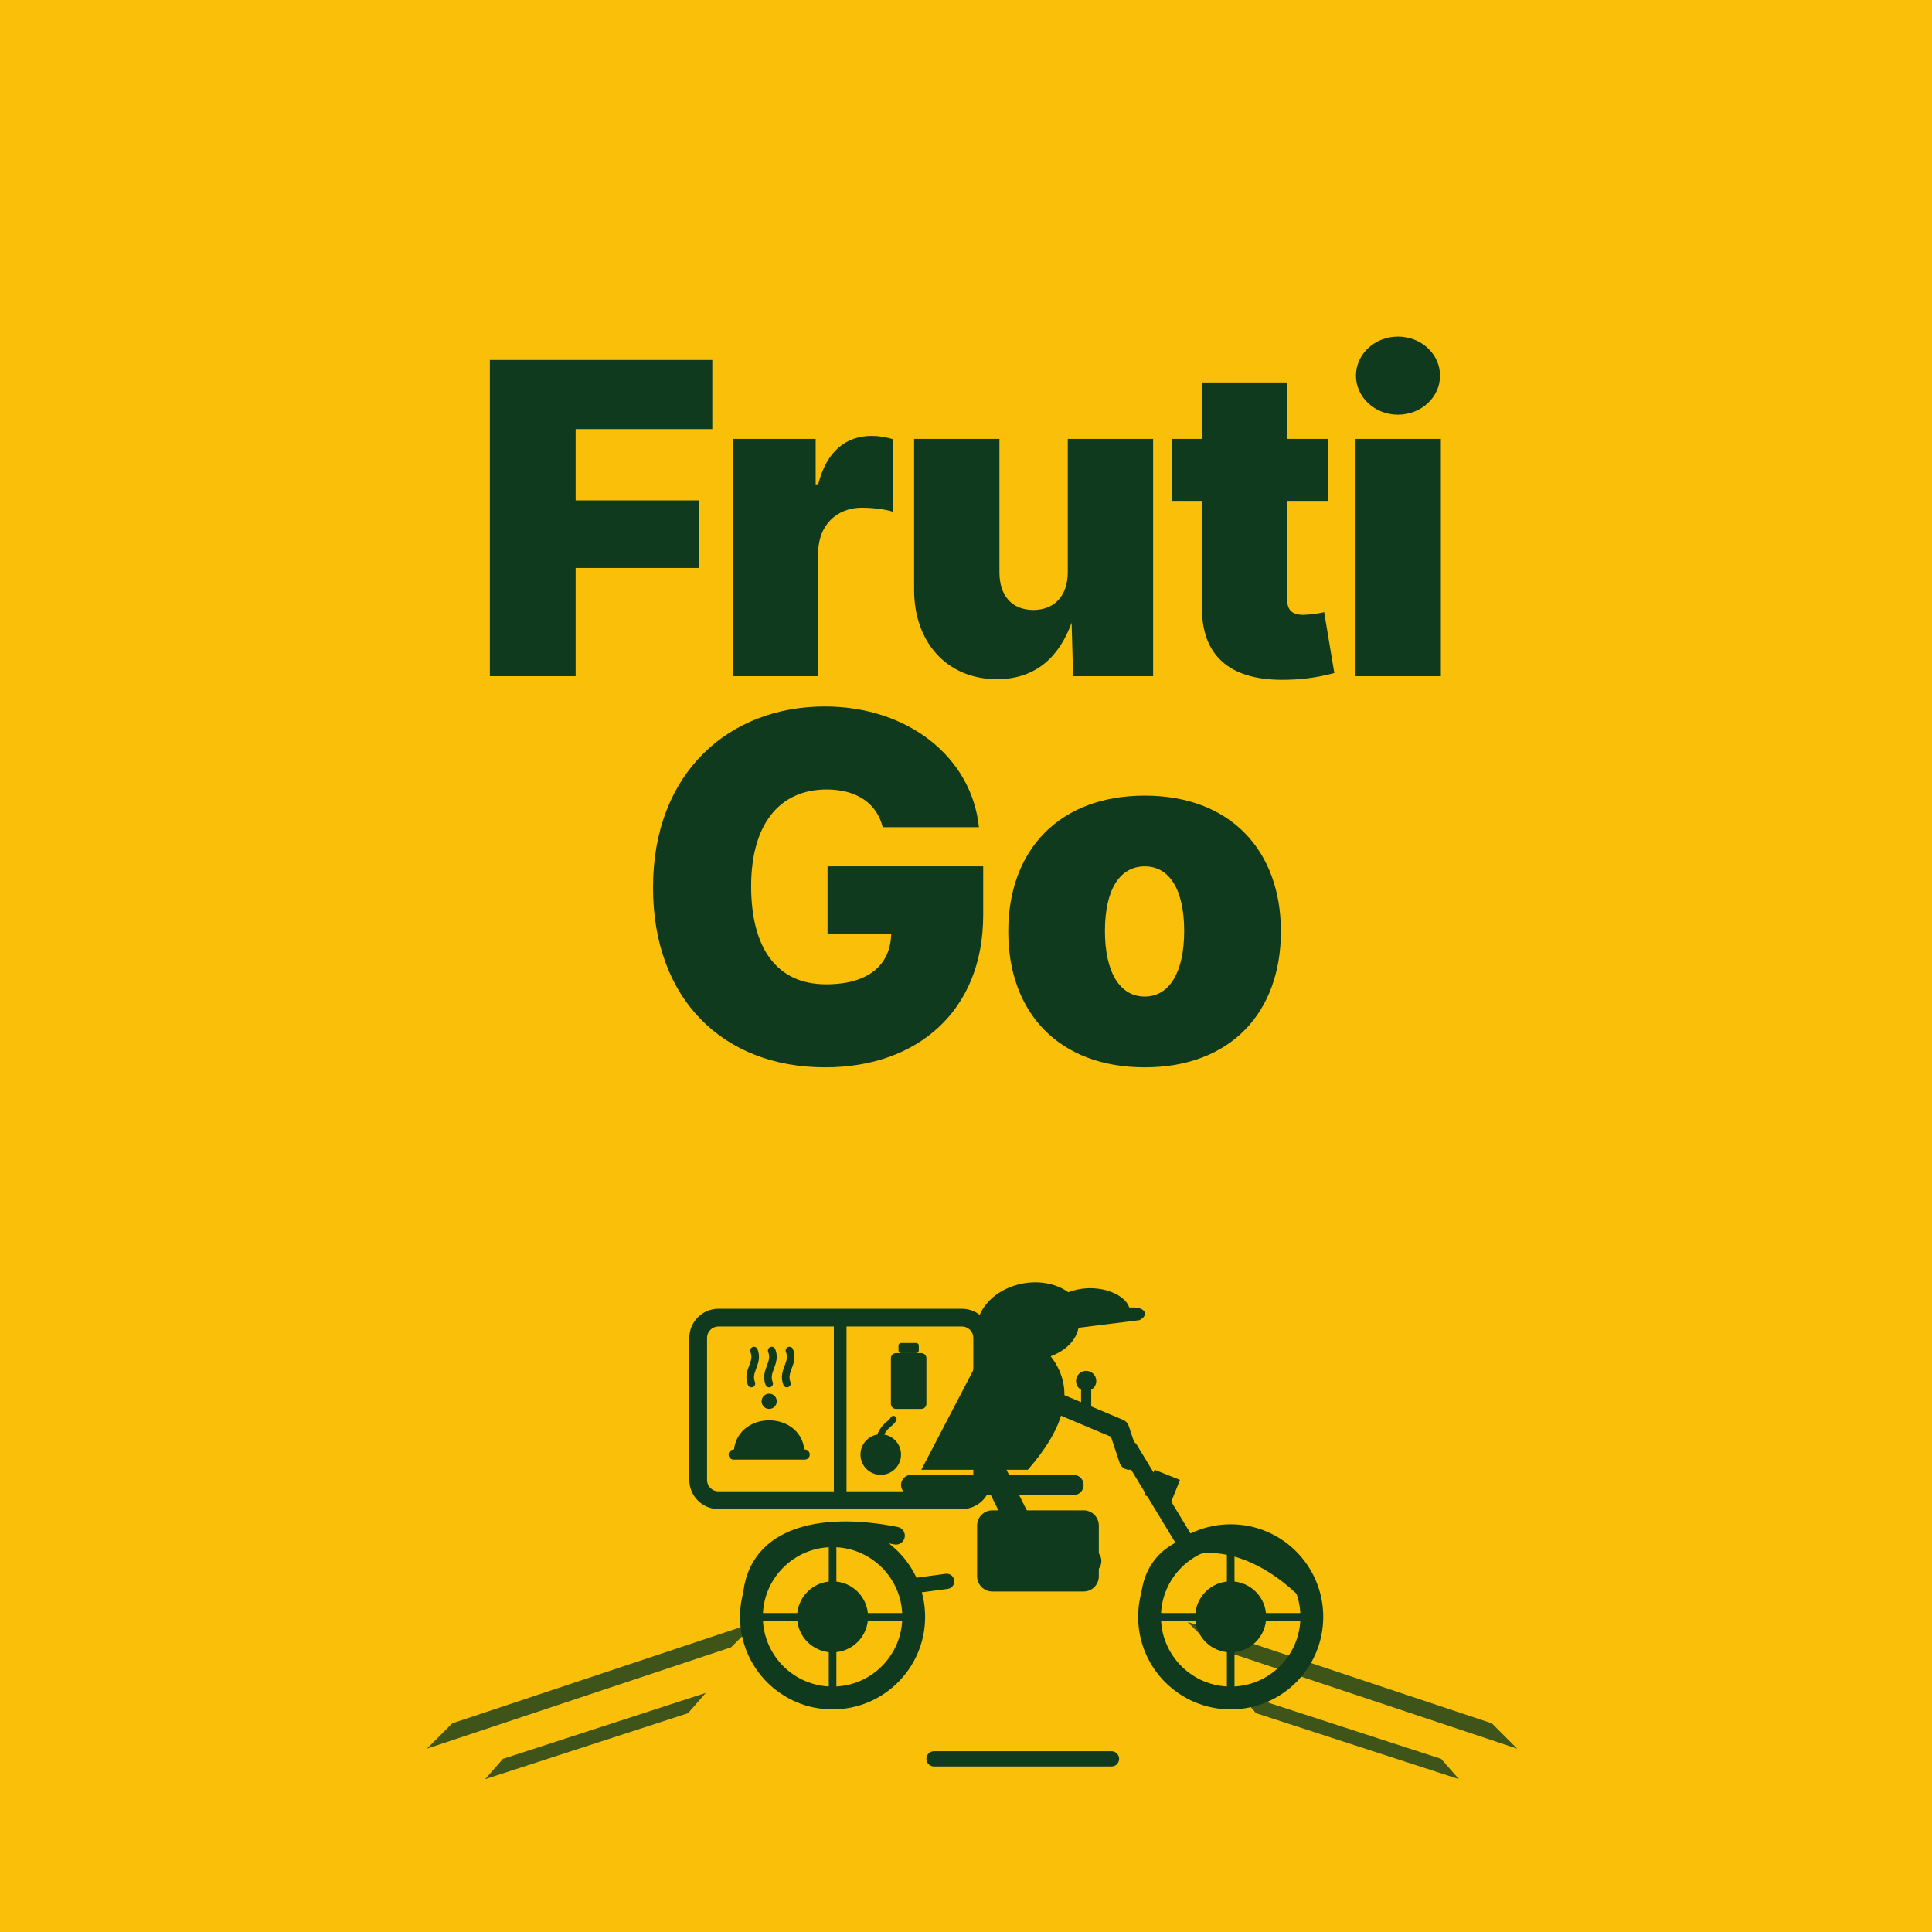
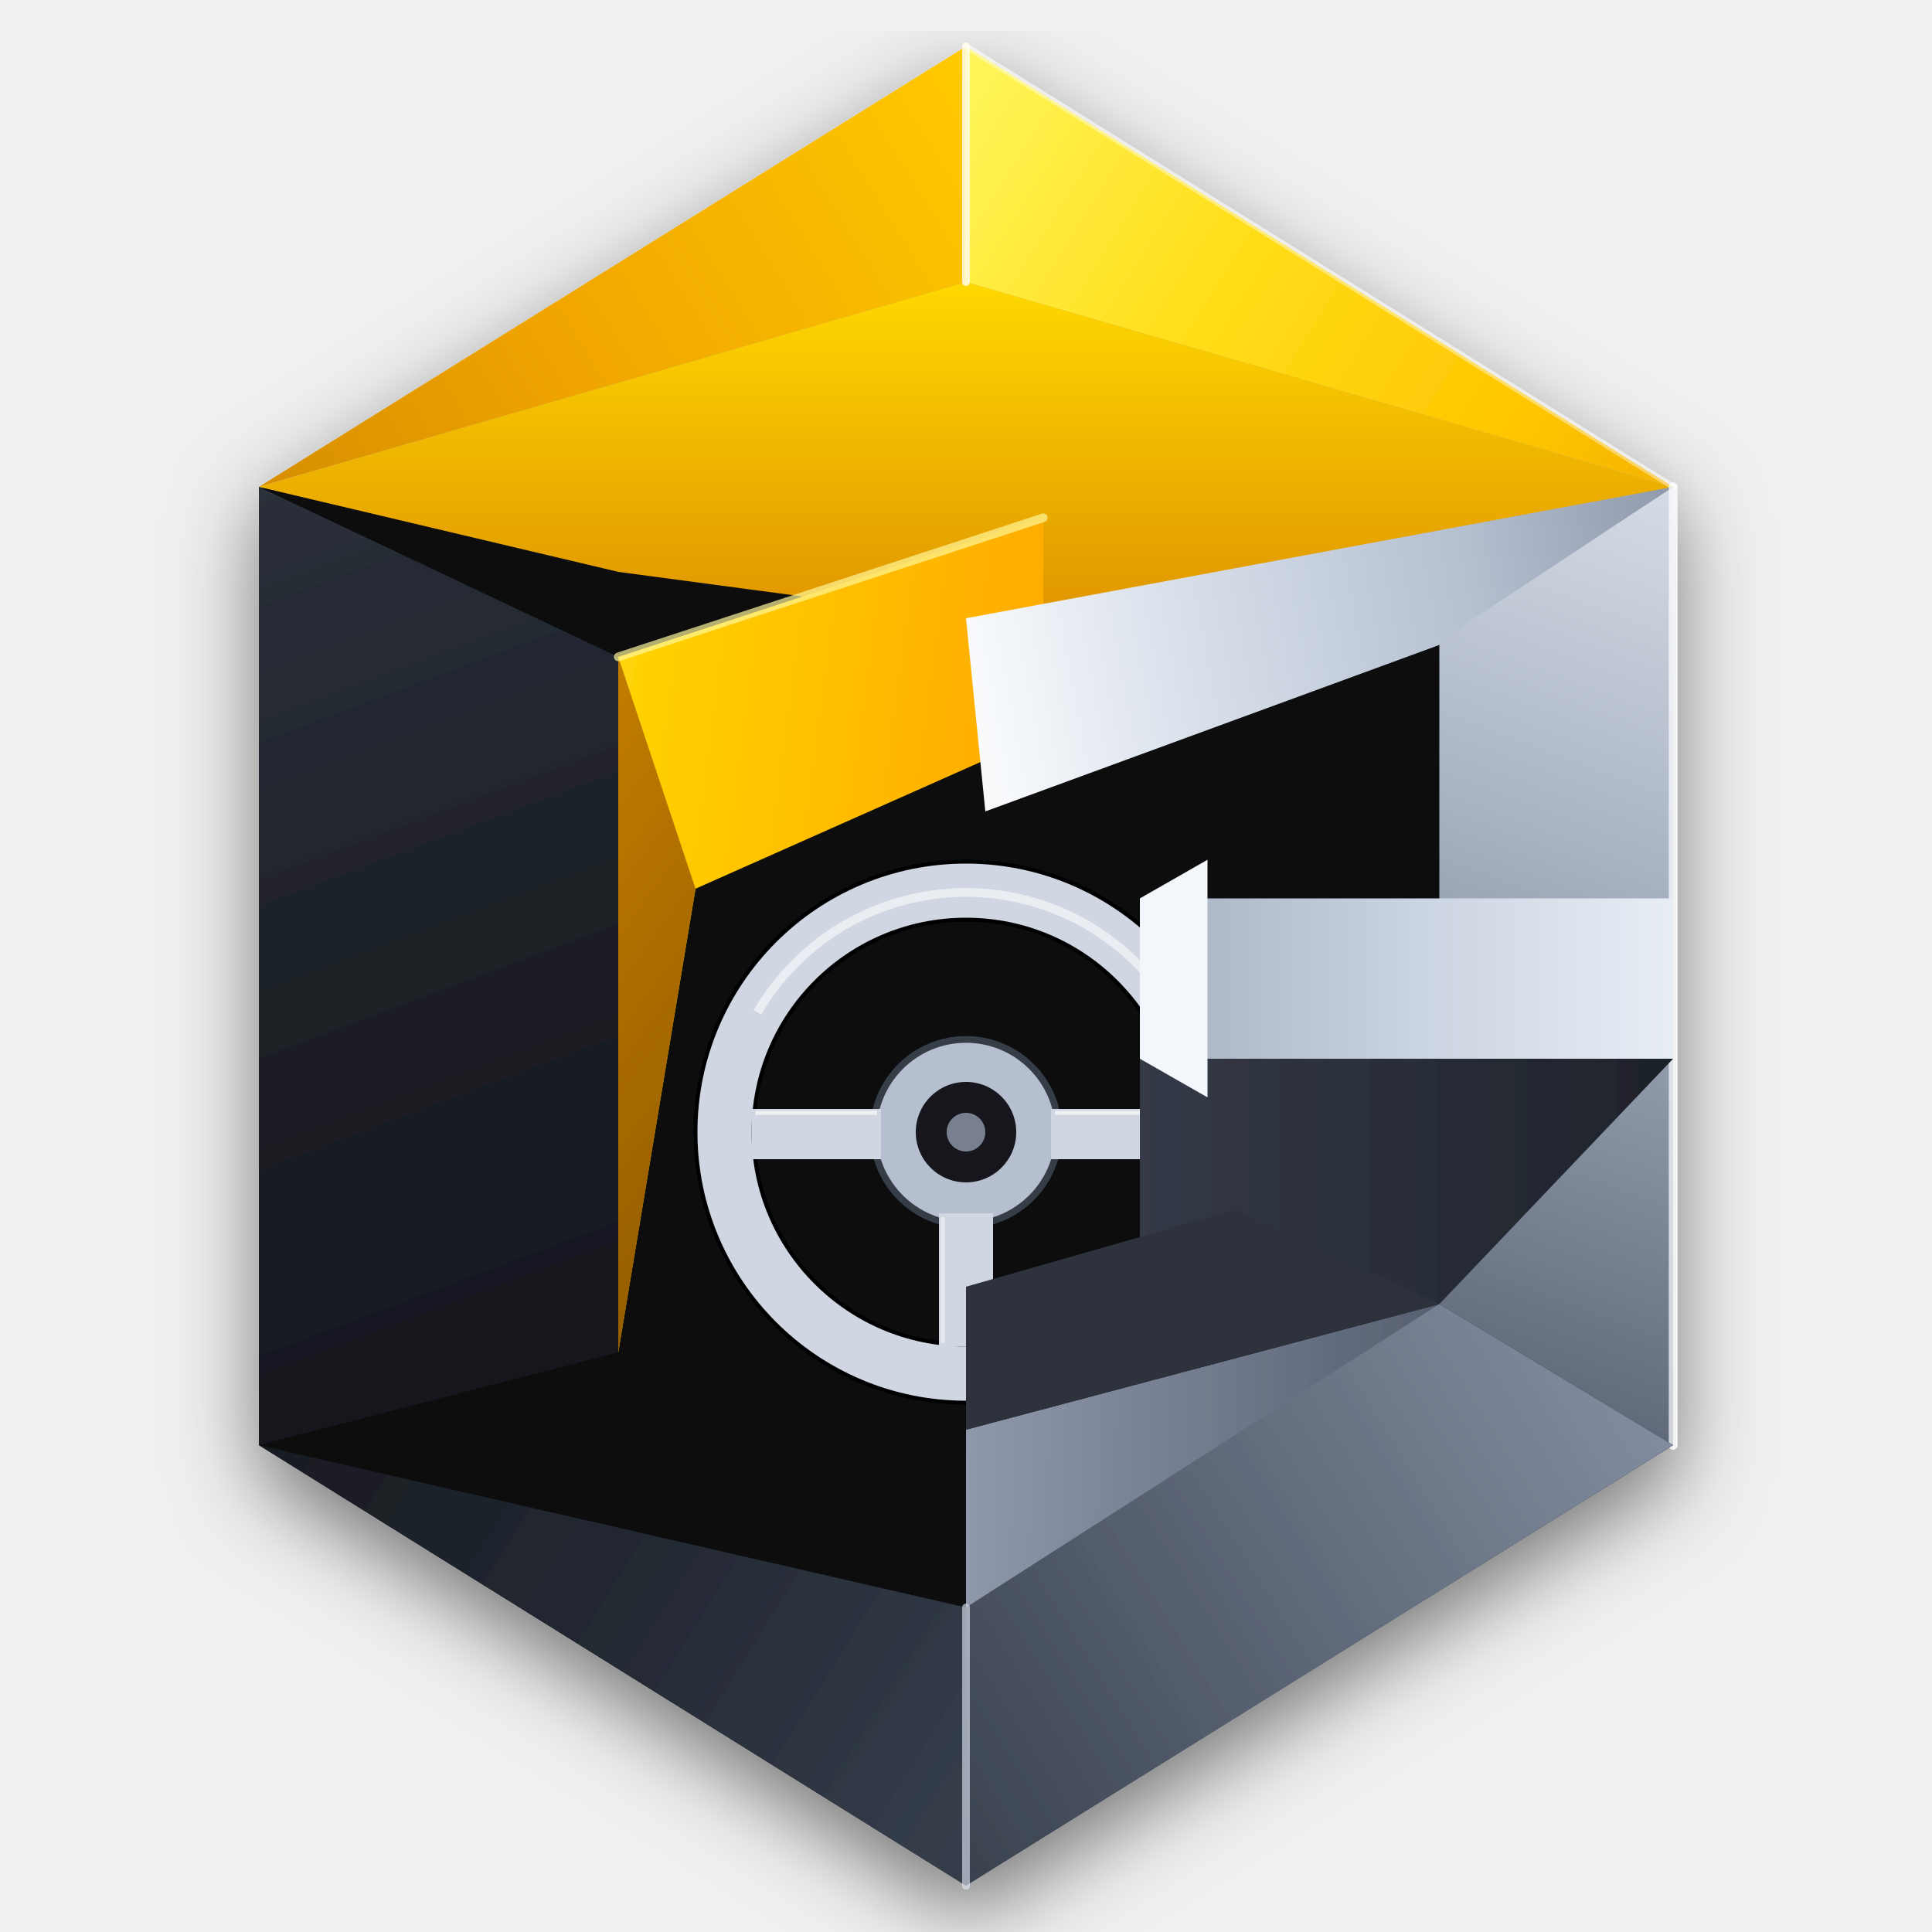
- <svg xmlns="http://www.w3.org/2000/svg" viewBox="0 0 800 800" width="800" height="800" fill="none">
-   <rect width="800" height="800" fill="#FABF08" />
-   <text x="400" y="280" text-anchor="middle" font-family="system-ui, -apple-system, 'Fredoka', 'Quicksand', 'Comfortaa', 'Montserrat', 'Arial Rounded MT Bold', sans-serif" font-weight="900" font-size="180" fill="#0F3A1D" letter-spacing="-3">Fruti</text>
-   <text x="400" y="440" text-anchor="middle" font-family="system-ui, -apple-system, 'Fredoka', 'Quicksand', 'Comfortaa', 'Montserrat', 'Arial Rounded MT Bold', sans-serif" font-weight="900" font-size="200" fill="#0F3A1D" letter-spacing="-3">Go</text>
-   <g transform="translate(140, 260) scale(1.05)" fill="#0F3A1D" stroke="#0F3A1D">
-     <rect x="142" y="272" width="112" height="72" rx="8" ry="8" fill="#FABF08" stroke-width="7" stroke-linejoin="round" />
-     <line x1="198" y1="272" x2="198" y2="344" stroke-width="5" />
-     <line x1="156" y1="326" x2="184" y2="326" stroke-width="4" stroke-linecap="round" />
-     <path d="M 156 326 C 156 308 184 308 184 326 Z" fill="#0F3A1D" stroke="none" />
-     <circle cx="170" cy="305" r="3" fill="#0F3A1D" stroke="none" />
-     <path d="M 163 298 C 161 293 166 290 164 285" fill="none" stroke-width="3" stroke-linecap="round" />
-     <path d="M 170 298 C 168 293 173 290 171 285" fill="none" stroke-width="3" stroke-linecap="round" />
-     <path d="M 177 298 C 175 293 180 290 178 285" fill="none" stroke-width="3" stroke-linecap="round" />
-     <rect x="218" y="286" width="14" height="22" rx="2" fill="#0F3A1D" stroke="none" />
-     <rect x="221" y="282" width="8" height="4" rx="1" fill="#0F3A1D" stroke="none" />
-     <circle cx="214" cy="326" r="8" fill="#0F3A1D" stroke="none" />
-     <path d="M 214 318 C 216 314 218 314 219 312" fill="none" stroke-width="2.5" stroke-linecap="round" />
-     <path d="M 252 282 C 248 262 274 252 288 262 C 298 258 310 262 312 268 C 304 270 296 270 292 276 C 290 286 276 292 258 288 Z" fill="#0F3A1D" stroke="none" />
-     <path d="M 288 268 L 314 268 C 318 268 320 271 316 273 L 292 276 Z" fill="#0F3A1D" stroke="none" />
-     <path d="M 254 286 L 230 332 L 272 332 C 286 316 292 300 280 286 Z" fill="#0F3A1D" stroke="none" />
-     <path d="M 270 300 L 308 316 L 312 328" fill="none" stroke-width="8" stroke-linecap="round" stroke-linejoin="round" />
-     <path d="M 258 332 L 276 368 L 296 368" fill="none" stroke-width="10" stroke-linecap="round" stroke-linejoin="round" />
-     <path d="M 226 338 L 290 338" stroke-width="8" stroke-linecap="round" />
-     <line x1="295" y1="300" x2="295" y2="310" stroke-width="4" stroke-linecap="round" />
-     <circle cx="295" cy="297" r="4" fill="#0F3A1D" stroke="none" />
-     <line x1="312" y1="324" x2="352" y2="390" stroke-width="7" stroke-linecap="round" />
-     <path d="M 322 332 L 332 336 L 328 346 L 318 342 Z" fill="#0F3A1D" stroke="none" />
-     <rect x="252" y="348" width="48" height="32" rx="6" fill="#0F3A1D" stroke="none" />
-     <path d="M 240 376 L 195 382" stroke-width="6" stroke-linecap="round" />
-     <circle cx="195" cy="390" r="32" fill="#FABF08" stroke-width="9" />
-     <circle cx="195" cy="390" r="14" fill="#0F3A1D" stroke="none" />
-     <line x1="195" y1="358" x2="195" y2="422" stroke-width="3" />
-     <line x1="163" y1="390" x2="227" y2="390" stroke-width="3" />
-     <path d="M 163 385 C 163 358 190 352 220 358" fill="none" stroke-width="7" stroke-linecap="round" />
-     <circle cx="352" cy="390" r="32" fill="#FABF08" stroke-width="9" />
-     <circle cx="352" cy="390" r="14" fill="#0F3A1D" stroke="none" />
-     <line x1="352" y1="358" x2="352" y2="422" stroke-width="3" />
-     <line x1="320" y1="390" x2="384" y2="390" stroke-width="3" />
-     <path d="M 320 385 C 320 358 352 352 380 378" fill="none" stroke-width="7" stroke-linecap="round" />
-     <line x1="235" y1="446" x2="305" y2="446" stroke-width="6" stroke-linecap="round" />
-     <polygon points="45,432 165,392 155,402 35,442" fill="#0F3A1D" stroke="none" opacity="0.8" />
-     <polygon points="65,446 145,420 138,428 58,454" fill="#0F3A1D" stroke="none" opacity="0.8" />
-     <polygon points="335,392 455,432 465,442 345,402" fill="#0F3A1D" stroke="none" opacity="0.8" />
-     <polygon points="355,420 435,446 442,454 362,428" fill="#0F3A1D" stroke="none" opacity="0.8" />
+ <svg xmlns="http://www.w3.org/2000/svg" viewBox="0 0 1000 1000" width="1000" height="1000" fill="none">
+   <defs>
+     <linearGradient id="roofTopLeft" x1="500" y1="24" x2="134" y2="252" gradientUnits="userSpaceOnUse">
+       <stop offset="0%" stop-color="#FFCA00" />
+       <stop offset="60%" stop-color="#F0A500" />
+       <stop offset="100%" stop-color="#D68E00" />
+     </linearGradient>
+     <linearGradient id="roofTopRight" x1="500" y1="24" x2="866" y2="252" gradientUnits="userSpaceOnUse">
+       <stop offset="0%" stop-color="#FFF65C" />
+       <stop offset="40%" stop-color="#FFDE1A" />
+       <stop offset="80%" stop-color="#FFC600" />
+       <stop offset="100%" stop-color="#F5B300" />
+     </linearGradient>
+     <linearGradient id="roofSlopeFront" x1="500" y1="146" x2="500" y2="320" gradientUnits="userSpaceOnUse">
+       <stop offset="0%" stop-color="#FFD800" />
+       <stop offset="100%" stop-color="#E09500" />
+     </linearGradient>
+     <linearGradient id="hoodYellowTop" x1="220" y1="320" x2="520" y2="360" gradientUnits="userSpaceOnUse">
+       <stop offset="0%" stop-color="#FFF04D" />
+       <stop offset="40%" stop-color="#FFD000" />
+       <stop offset="100%" stop-color="#FFAE00" />
+     </linearGradient>
+     <linearGradient id="hoodYellowShadow" x1="220" y1="440" x2="440" y2="600" gradientUnits="userSpaceOnUse">
+       <stop offset="0%" stop-color="#C78000" />
+       <stop offset="100%" stop-color="#8E5800" />
+     </linearGradient>
+     <linearGradient id="leftWallGrad" x1="134" y1="252" x2="320" y2="748" gradientUnits="userSpaceOnUse">
+       <stop offset="0%" stop-color="#2B303A" />
+       <stop offset="50%" stop-color="#1C2027" />
+       <stop offset="100%" stop-color="#12151B" />
+     </linearGradient>
+     <linearGradient id="metalTopSlant" x1="500" y1="320" x2="866" y2="252" gradientUnits="userSpaceOnUse">
+       <stop offset="0%" stop-color="#F8FAFC" />
+       <stop offset="30%" stop-color="#D8DFEA" />
+       <stop offset="70%" stop-color="#B4BFD0" />
+       <stop offset="100%" stop-color="#8E9AAB" />
+     </linearGradient>
+     <linearGradient id="metalRightOuter" x1="866" y1="252" x2="680" y2="748" gradientUnits="userSpaceOnUse">
+       <stop offset="0%" stop-color="#D6DCE6" />
+       <stop offset="35%" stop-color="#AAB4C4" />
+       <stop offset="70%" stop-color="#788394" />
+       <stop offset="100%" stop-color="#505967" />
+     </linearGradient>
+     <linearGradient id="metalBarTop" x1="866" y1="490" x2="540" y2="490" gradientUnits="userSpaceOnUse">
+       <stop offset="0%" stop-color="#E8EDF5" />
+       <stop offset="40%" stop-color="#CBD4E1" />
+       <stop offset="100%" stop-color="#98A4B6" />
+     </linearGradient>
+     <linearGradient id="metalBarBottom" x1="540" y1="560" x2="866" y2="560" gradientUnits="userSpaceOnUse">
+       <stop offset="0%" stop-color="#383E4B" />
+       <stop offset="100%" stop-color="#1E222A" />
+     </linearGradient>
+     <linearGradient id="metalLowerSlope" x1="500" y1="740" x2="866" y2="748" gradientUnits="userSpaceOnUse">
+       <stop offset="0%" stop-color="#8F99AB" />
+       <stop offset="50%" stop-color="#636D7F" />
+       <stop offset="100%" stop-color="#3E4653" />
+     </linearGradient>
+     <linearGradient id="bottomBaseRight" x1="500" y1="976" x2="866" y2="748" gradientUnits="userSpaceOnUse">
+       <stop offset="0%" stop-color="#3A414E" />
+       <stop offset="50%" stop-color="#5D6777" />
+       <stop offset="100%" stop-color="#818D9F" />
+     </linearGradient>
+     <linearGradient id="bottomBaseLeft" x1="134" y1="748" x2="500" y2="976" gradientUnits="userSpaceOnUse">
+       <stop offset="0%" stop-color="#181B22" />
+       <stop offset="50%" stop-color="#242A34" />
+       <stop offset="100%" stop-color="#373F4D" />
+     </linearGradient>
+     <linearGradient id="wheelRimMetal" x1="385" y1="470" x2="615" y2="700" gradientUnits="userSpaceOnUse">
+       <stop offset="0%" stop-color="#D1D7E2" />
+       <stop offset="35%" stop-color="#9DA6B5" />
+       <stop offset="75%" stop-color="#6A7383" />
+       <stop offset="100%" stop-color="#474E5C" />
+     </linearGradient>
+     <linearGradient id="wheelHubMetal" x1="470" y1="555" x2="530" y2="615" gradientUnits="userSpaceOnUse">
+       <stop offset="0%" stop-color="#B6BFCF" />
+       <stop offset="50%" stop-color="#7D8798" />
+       <stop offset="100%" stop-color="#4A5260" />
+     </linearGradient>
+     <filter id="cubeShadow" x="-12%" y="-12%" width="124%" height="124%">
+       <feDropShadow dx="0" dy="16" stdDeviation="22" flood-color="#000000" flood-opacity="0.5" />
+     </filter>
+   </defs>
+   <g filter="url(#cubeShadow)">
+     <polygon points="134,252 500,320 866,252 866,748 500,976 134,748" fill="#07090C" />
+     <polygon points="500,24 134,252 500,146" fill="url(#roofTopLeft)" />
+     <polygon points="500,24 866,252 500,146" fill="url(#roofTopRight)" />
+     <polygon points="500,146 134,252 320,296 500,320 680,296 866,252" fill="url(#roofSlopeFront)" />
+     <line x1="500" y1="24" x2="500" y2="146" stroke="#FFFDE6" stroke-width="4" stroke-linecap="round" opacity="0.85" />
+     <line x1="500" y1="24" x2="866" y2="252" stroke="#FFFFFF" stroke-width="3" stroke-linecap="round" opacity="0.4" />
+     <polygon points="134,252 320,340 320,700 134,748" fill="url(#leftWallGrad)" />
+     <polygon points="320,340 540,268 540,380 360,460 320,700" fill="url(#hoodYellowTop)" />
+     <polygon points="320,340 360,460 320,700" fill="url(#hoodYellowShadow)" />
+     <line x1="320" y1="340" x2="540" y2="268" stroke="#FFF699" stroke-width="4.5" stroke-linecap="round" opacity="0.7" />
+     <g transform="translate(500, 586)">
+       <circle cx="0" cy="0" r="125" fill="none" stroke="#000000" stroke-width="32" opacity="0.6" />
+       <circle cx="0" cy="0" r="125" fill="none" stroke="url(#wheelRimMetal)" stroke-width="28" />
+       <path d="M -108,-62 A 125 125 0 0 1 108,-62" fill="none" stroke="#FFFFFF" stroke-width="4.5" opacity="0.55" />
+       <circle cx="0" cy="0" r="48" fill="url(#wheelHubMetal)" stroke="#353C47" stroke-width="3.5" />
+       <circle cx="0" cy="0" r="26" fill="#14171E" />
+       <circle cx="0" cy="0" r="10" fill="#838B9B" opacity="0.9" />
+       <path d="M -44,-12 L -111,-12 L -111,14 L -44,14 Z" fill="url(#wheelRimMetal)" />
+       <path d="M 44,-12 L 111,-12 L 111,14 L 44,14 Z" fill="url(#wheelRimMetal)" />
+       <path d="M -14,42 L -14,111 L 14,111 L 14,42 Z" fill="url(#wheelRimMetal)" />
+       <line x1="-109" y1="-10" x2="-46" y2="-10" stroke="#FFFFFF" stroke-width="2" opacity="0.65" />
+       <line x1="46" y1="-10" x2="109" y2="-10" stroke="#FFFFFF" stroke-width="2" opacity="0.65" />
+       <line x1="-12" y1="44" x2="-12" y2="109" stroke="#FFFFFF" stroke-width="2" opacity="0.45" />
+     </g>
+     <polygon points="500,320 866,252 750,332 510,420" fill="url(#metalTopSlant)" />
+     <polygon points="866,252 866,748 745,675 745,332" fill="url(#metalRightOuter)" />
+     <line x1="866" y1="252" x2="866" y2="748" stroke="#FFFFFF" stroke-width="4.5" stroke-linecap="round" opacity="0.7" />
+     <polygon points="590,465 866,465 866,548 590,548" fill="url(#metalBarTop)" />
+     <polygon points="590,548 866,548 745,675 590,675" fill="url(#metalBarBottom)" />
+     <polygon points="590,465 625,445 625,568 590,548" fill="#F3F6FA" />
+     <polygon points="500,740 745,675 866,748 500,976" fill="url(#metalLowerSlope)" />
+     <polygon points="500,740 745,675 640,626 500,666" fill="#2D333D" />
+     <polygon points="134,748 500,976 500,832 134,748" fill="url(#bottomBaseLeft)" />
+     <polygon points="500,976 866,748 745,675 500,832" fill="url(#bottomBaseRight)" />
+     <line x1="500" y1="832" x2="500" y2="976" stroke="#CCD3DF" stroke-width="4" stroke-linecap="round" opacity="0.7" />
  </g>
</svg>
